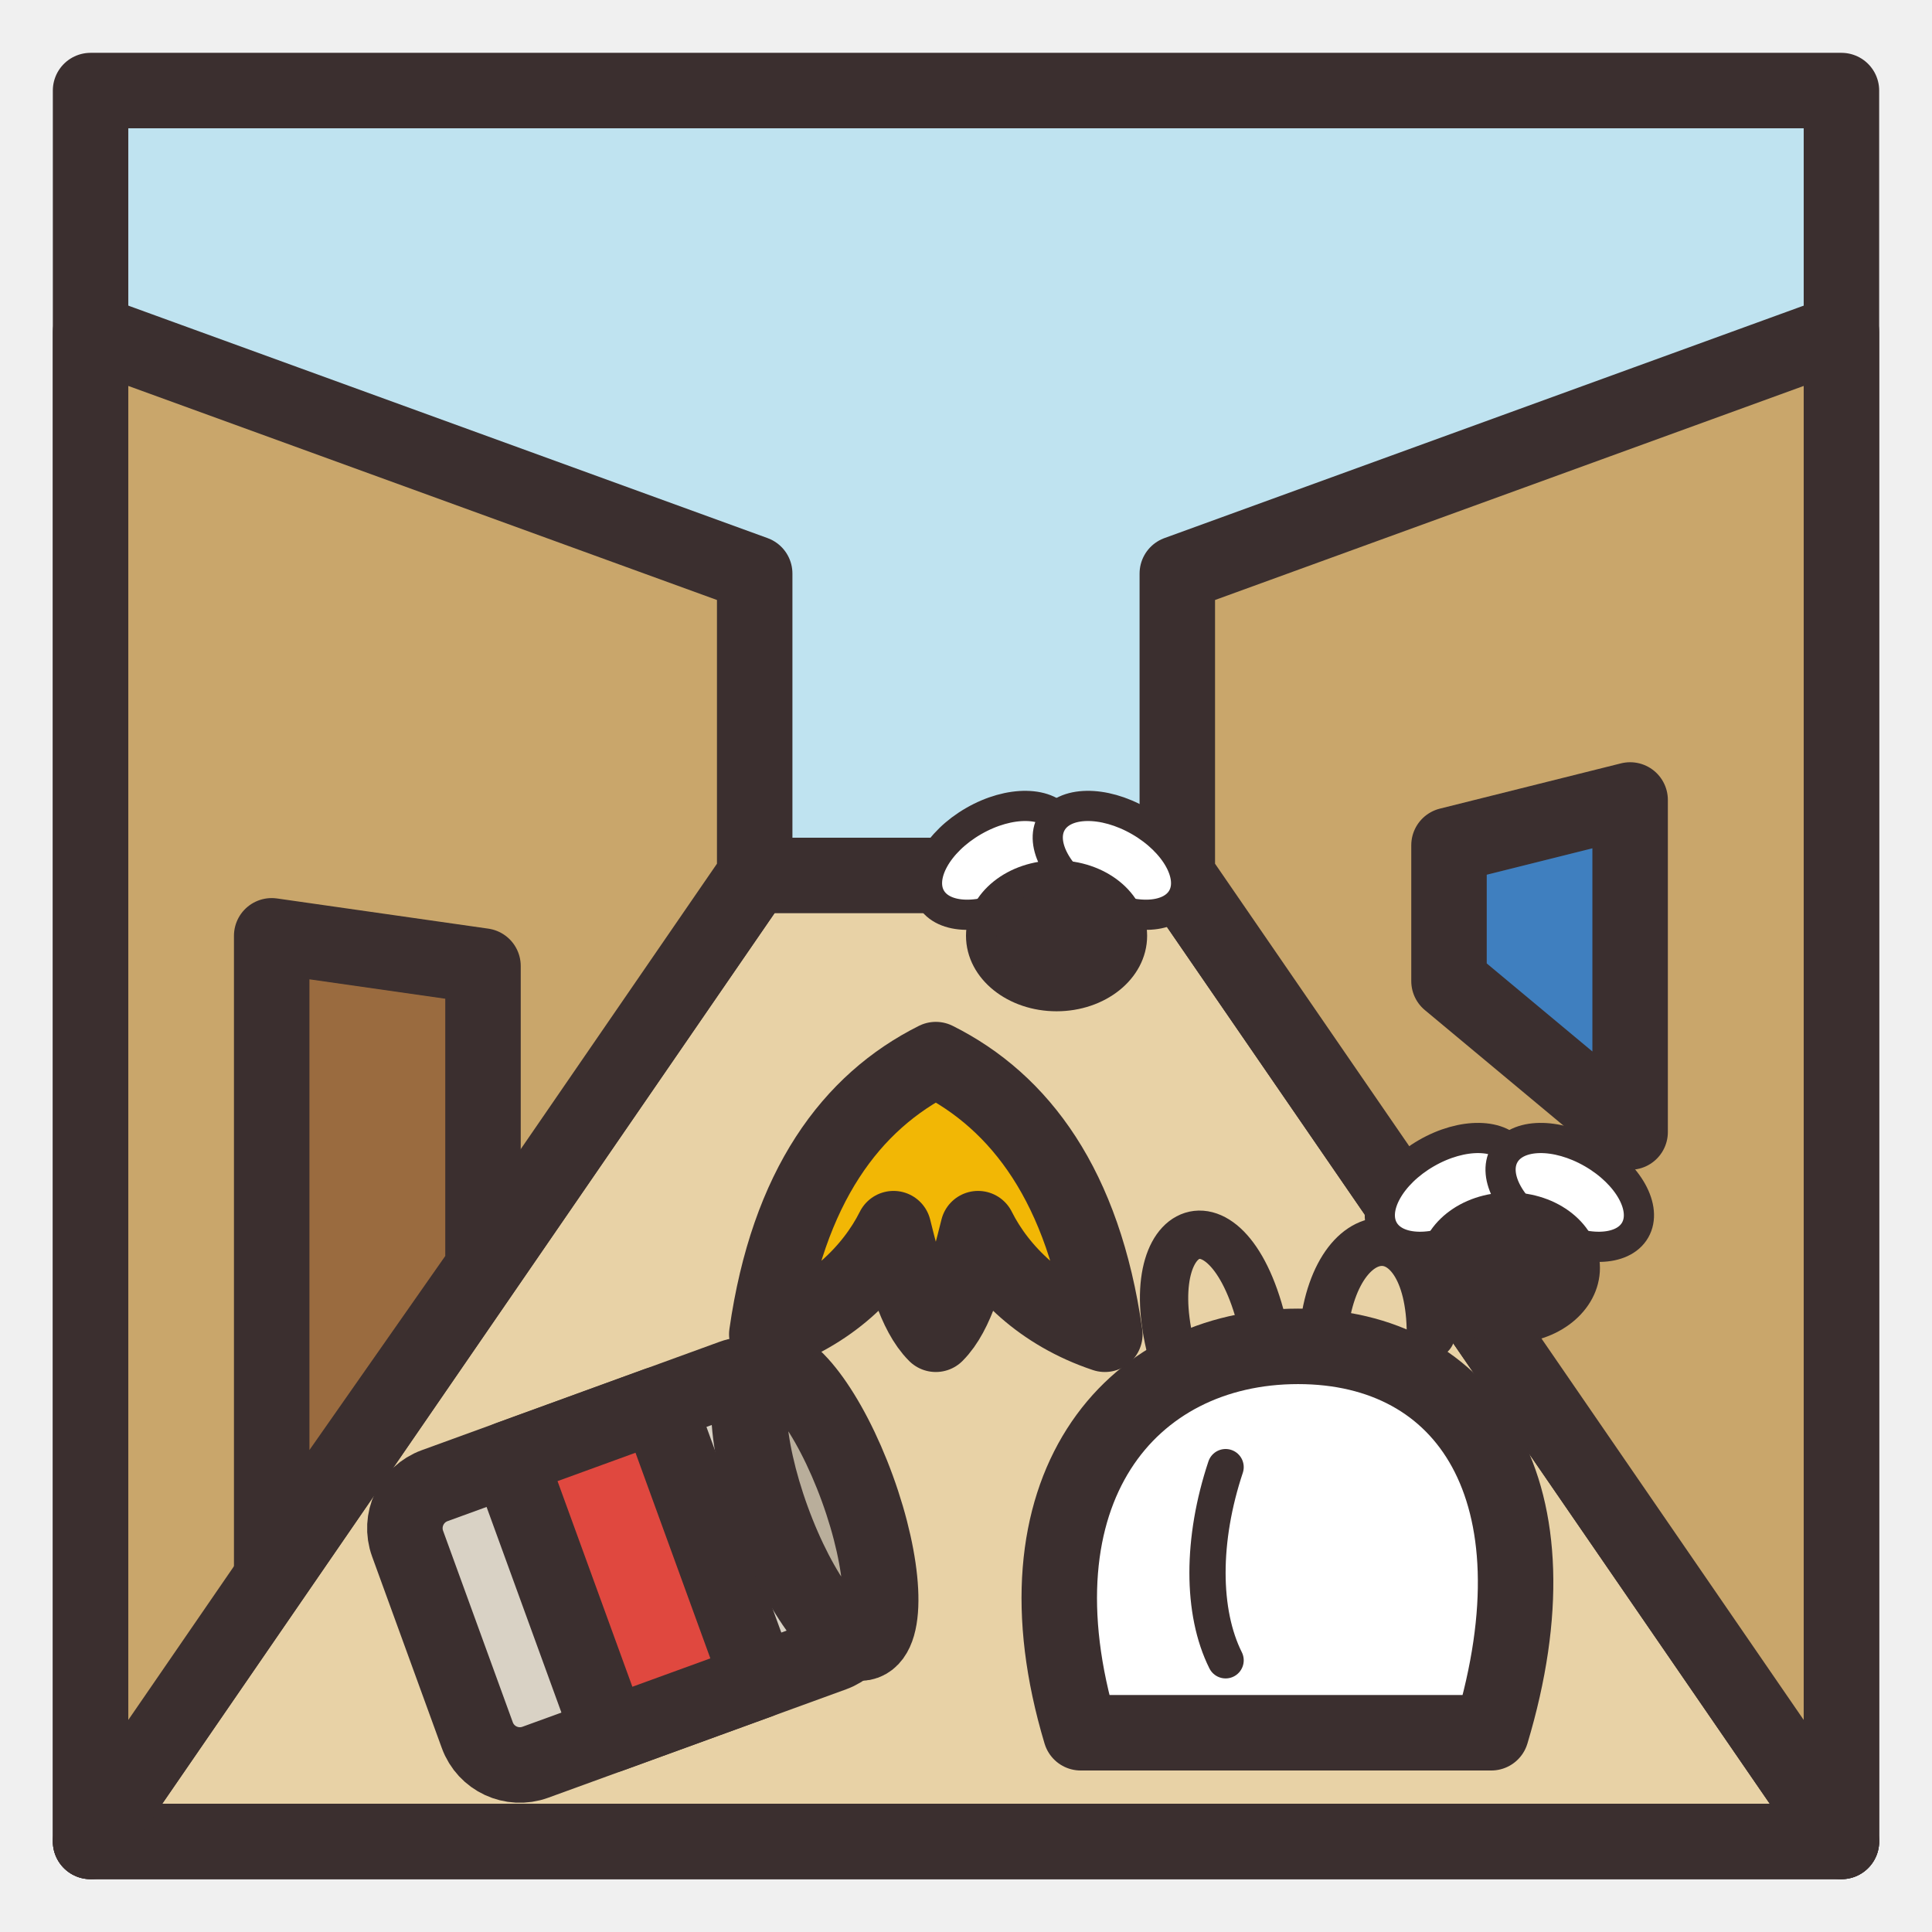
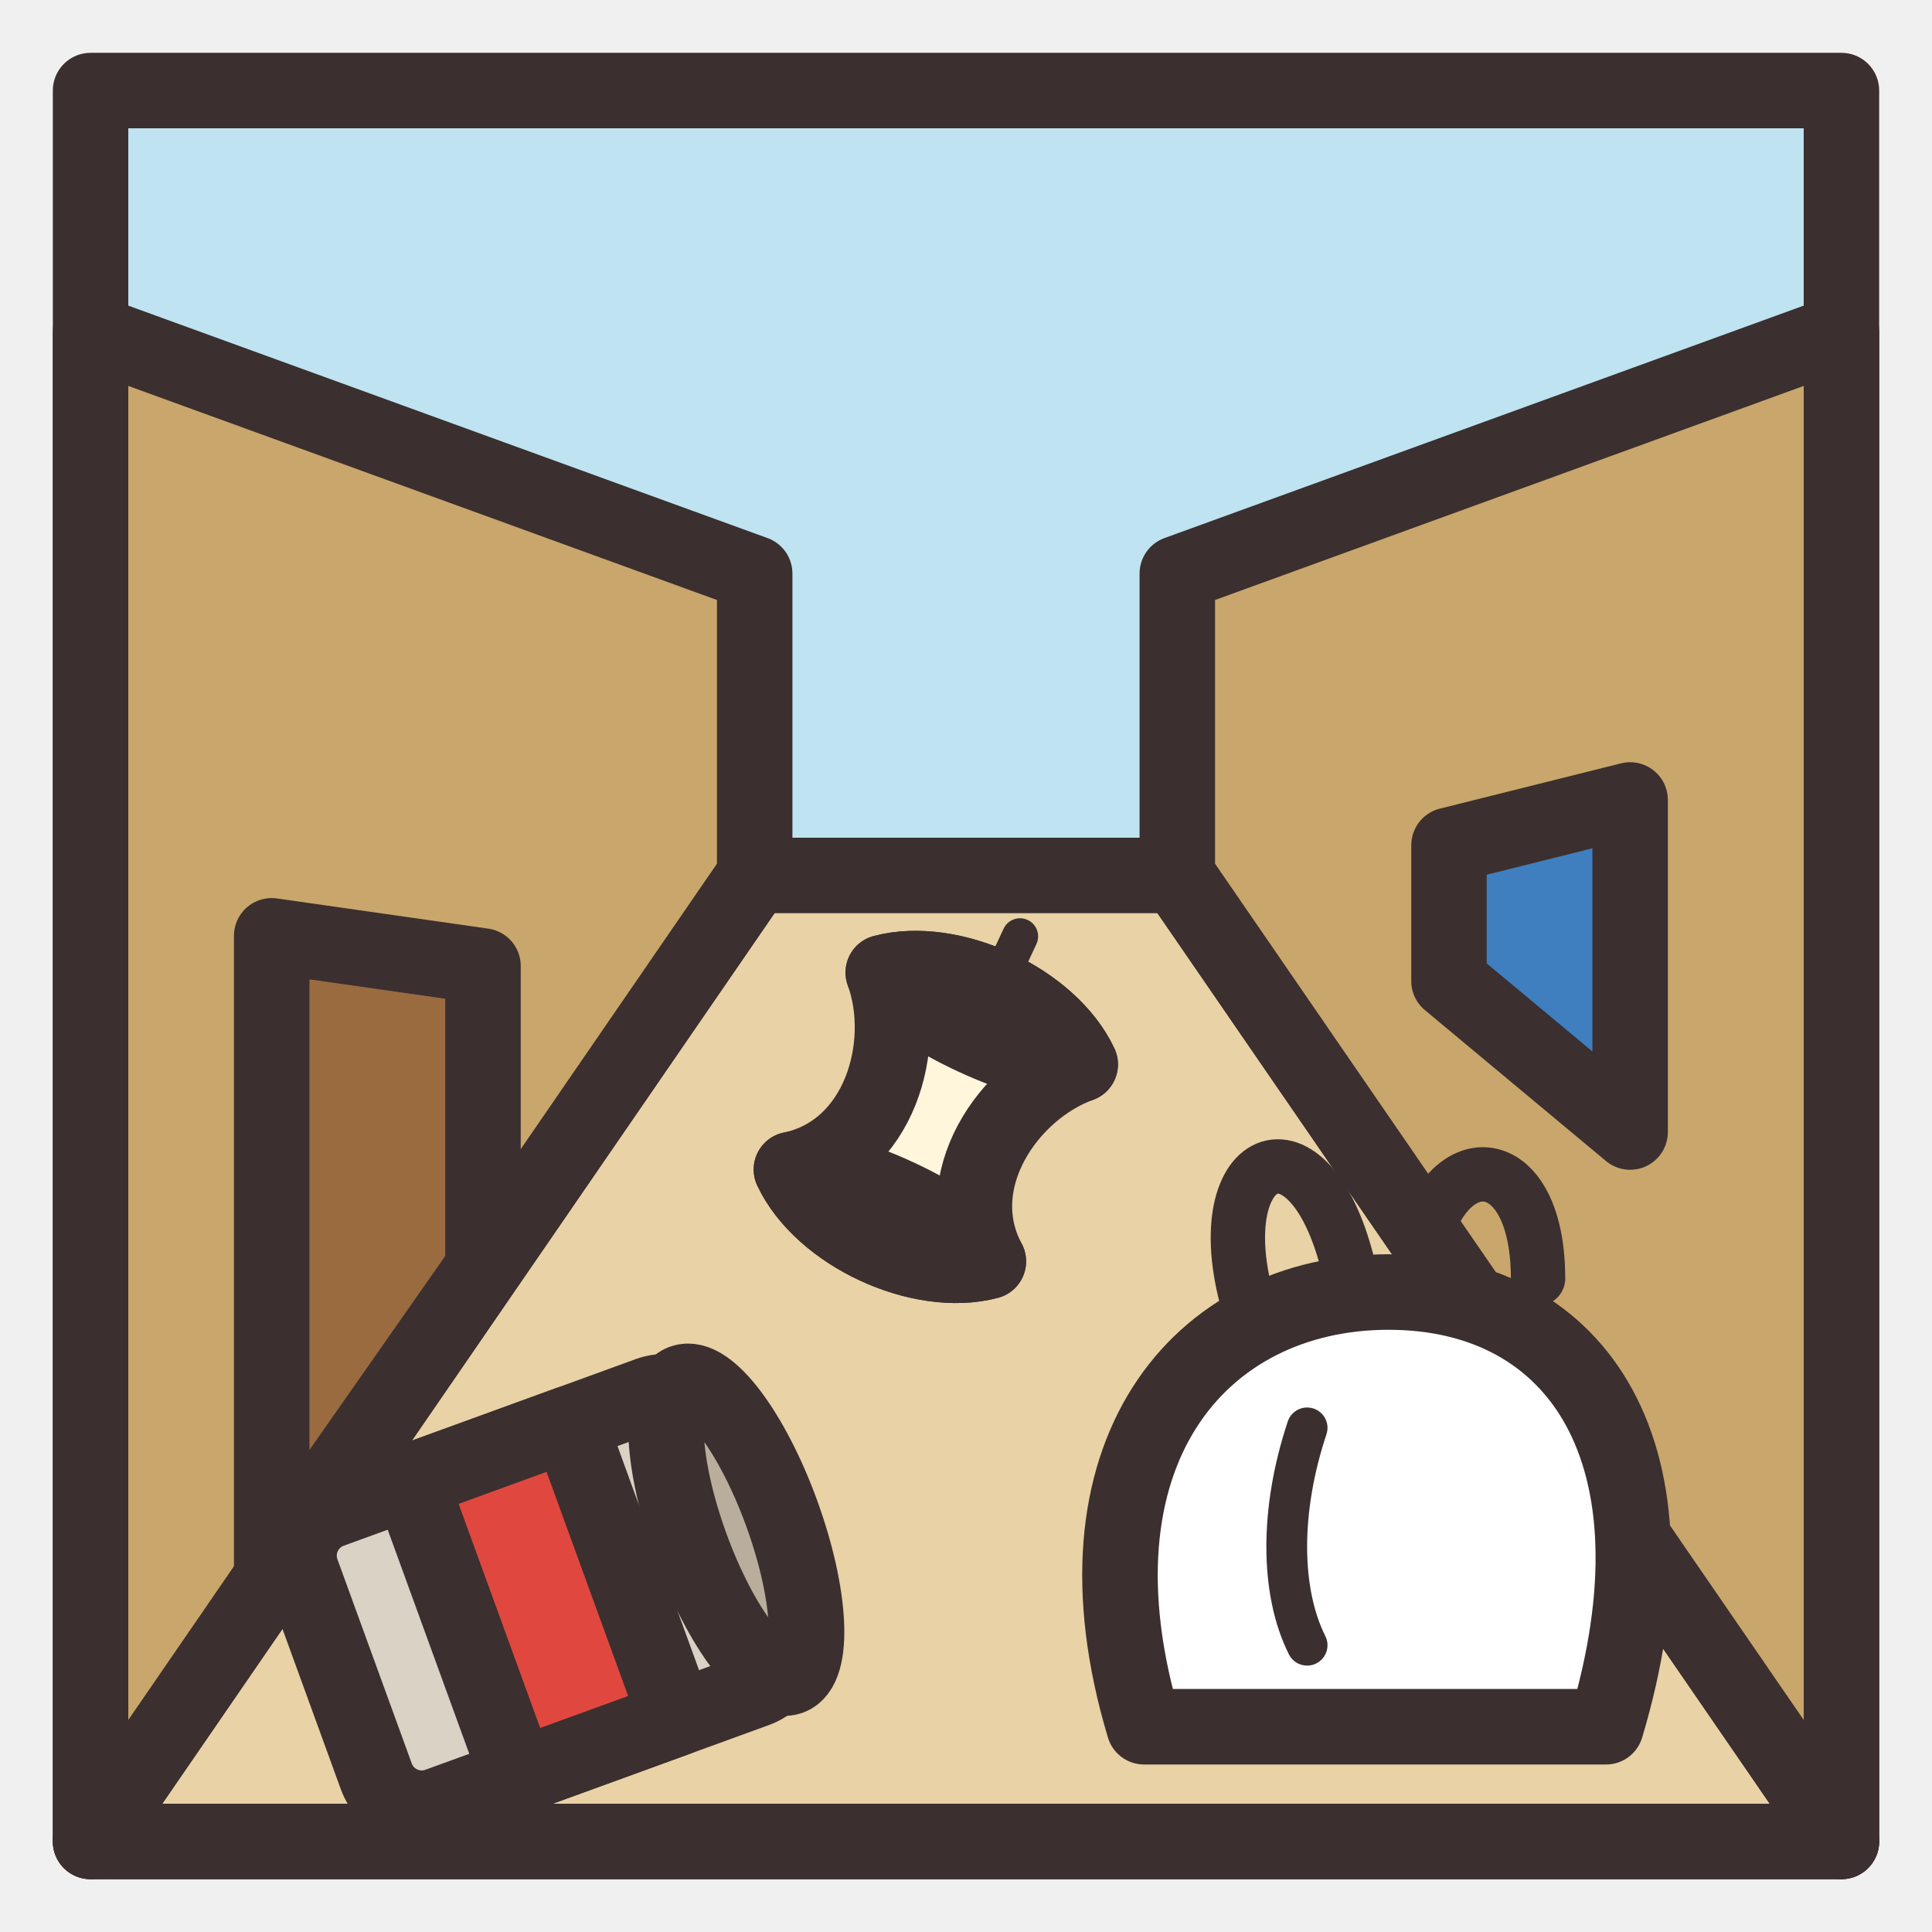
<svg xmlns="http://www.w3.org/2000/svg" viewBox="0 0 128 128">
  <g stroke="#3b2f2f" stroke-width="5" stroke-linejoin="round" stroke-linecap="round">
    <rect x="6" y="6" width="116" height="116" fill="#bfe3f0" />
    <path d="M6 122L50 58h28l44 64z" fill="#e8d2a6" />
    <path d="M6 22l44 16v20L6 122z" fill="#c9a66b" />
    <path d="M122 22L78 38v20l44 64z" fill="#c9a66b" />
    <path d="M18 62l14 2v20L18 104z" fill="#9a6b3f" />
    <path d="M96 56l12-3v22l-12-10z" fill="#3f7fbf" />
-     <g transform="translate(42 104) scale(0.75)" stroke-width="6.67">
+     <g transform="translate(36 106) scale(0.8)" stroke-width="6.25">
      <g transform="translate(0 0) rotate(70)">
        <rect x="-13" y="-18" width="26" height="36" rx="4" fill="#d9d2c5" />
        <rect x="-13" y="-7" width="26" height="14" fill="#e0483f" />
        <ellipse cx="0" cy="-17" rx="13" ry="4" fill="#b9ae9b" />
      </g>
    </g>
-     <g transform="translate(86 102) scale(0.8)" stroke-width="6.25">
+     <g transform="translate(92 100) scale(0.9)" stroke-width="5.56">
      <g transform="translate(0 0)">
        <path d="M-10 -14c-4-12 4-16 7-4M2 -15c0-12 9-13 9-2" fill="none" stroke-width="4" />
        <path d="M-18 16c-6-20 4-32 18-32s22 12 16 32z" fill="#ffffff" />
        <path d="M-6 -6c-2 6-2 12 0 16" fill="none" stroke-width="3" />
      </g>
    </g>
-     <g transform="translate(62 80) scale(0.7)" stroke-width="7.14">
-       <path transform="translate(0 0)" d="M-16 12c2-14 8-22 16-26 8 4 14 12 16 26-6-2-10-6-12-10-1 4-2 8-4 10-2-2-3-6-4-10-2 4-6 8-12 10z" fill="#f2b705" />
-     </g>
-     <g stroke-width="2">
-       <ellipse cx="66" cy="57" rx="5" ry="3" fill="#fff" transform="rotate(-30 66 57)" />
-       <ellipse cx="74" cy="57" rx="5" ry="3" fill="#fff" transform="rotate(30 74 57)" />
-       <ellipse cx="70" cy="62" rx="5" ry="4" fill="#3b2f2f" />
-     </g>
-     <g stroke-width="2">
-       <ellipse cx="96" cy="79" rx="5" ry="3" fill="#fff" transform="rotate(-30 96 79)" />
-       <ellipse cx="104" cy="79" rx="5" ry="3" fill="#fff" transform="rotate(30 104 79)" />
-       <ellipse cx="100" cy="84" rx="5" ry="4" fill="#3b2f2f" />
+     <g transform="translate(62 74) scale(0.6)" stroke-width="8.33">
+       <g transform="translate(0 0) rotate(25)">
+         <path d="M0 -14v-8" fill="none" stroke-width="4" />
+         <path d="M-12 -12c6-5 18-5 24 0-6 6-8 18 0 24-6 5-18 5-24 0 8-6 6-18 0-24z" fill="#fff6dc" />
+         <path d="M-12 -12c6-5 18-5 24 0-4 3-20 3-24 0zM-12 12c4-3 20-3 24 0-6 5-18 5-24 0z" fill="#e0483f" />
+       </g>
    </g>
  </g>
</svg>
